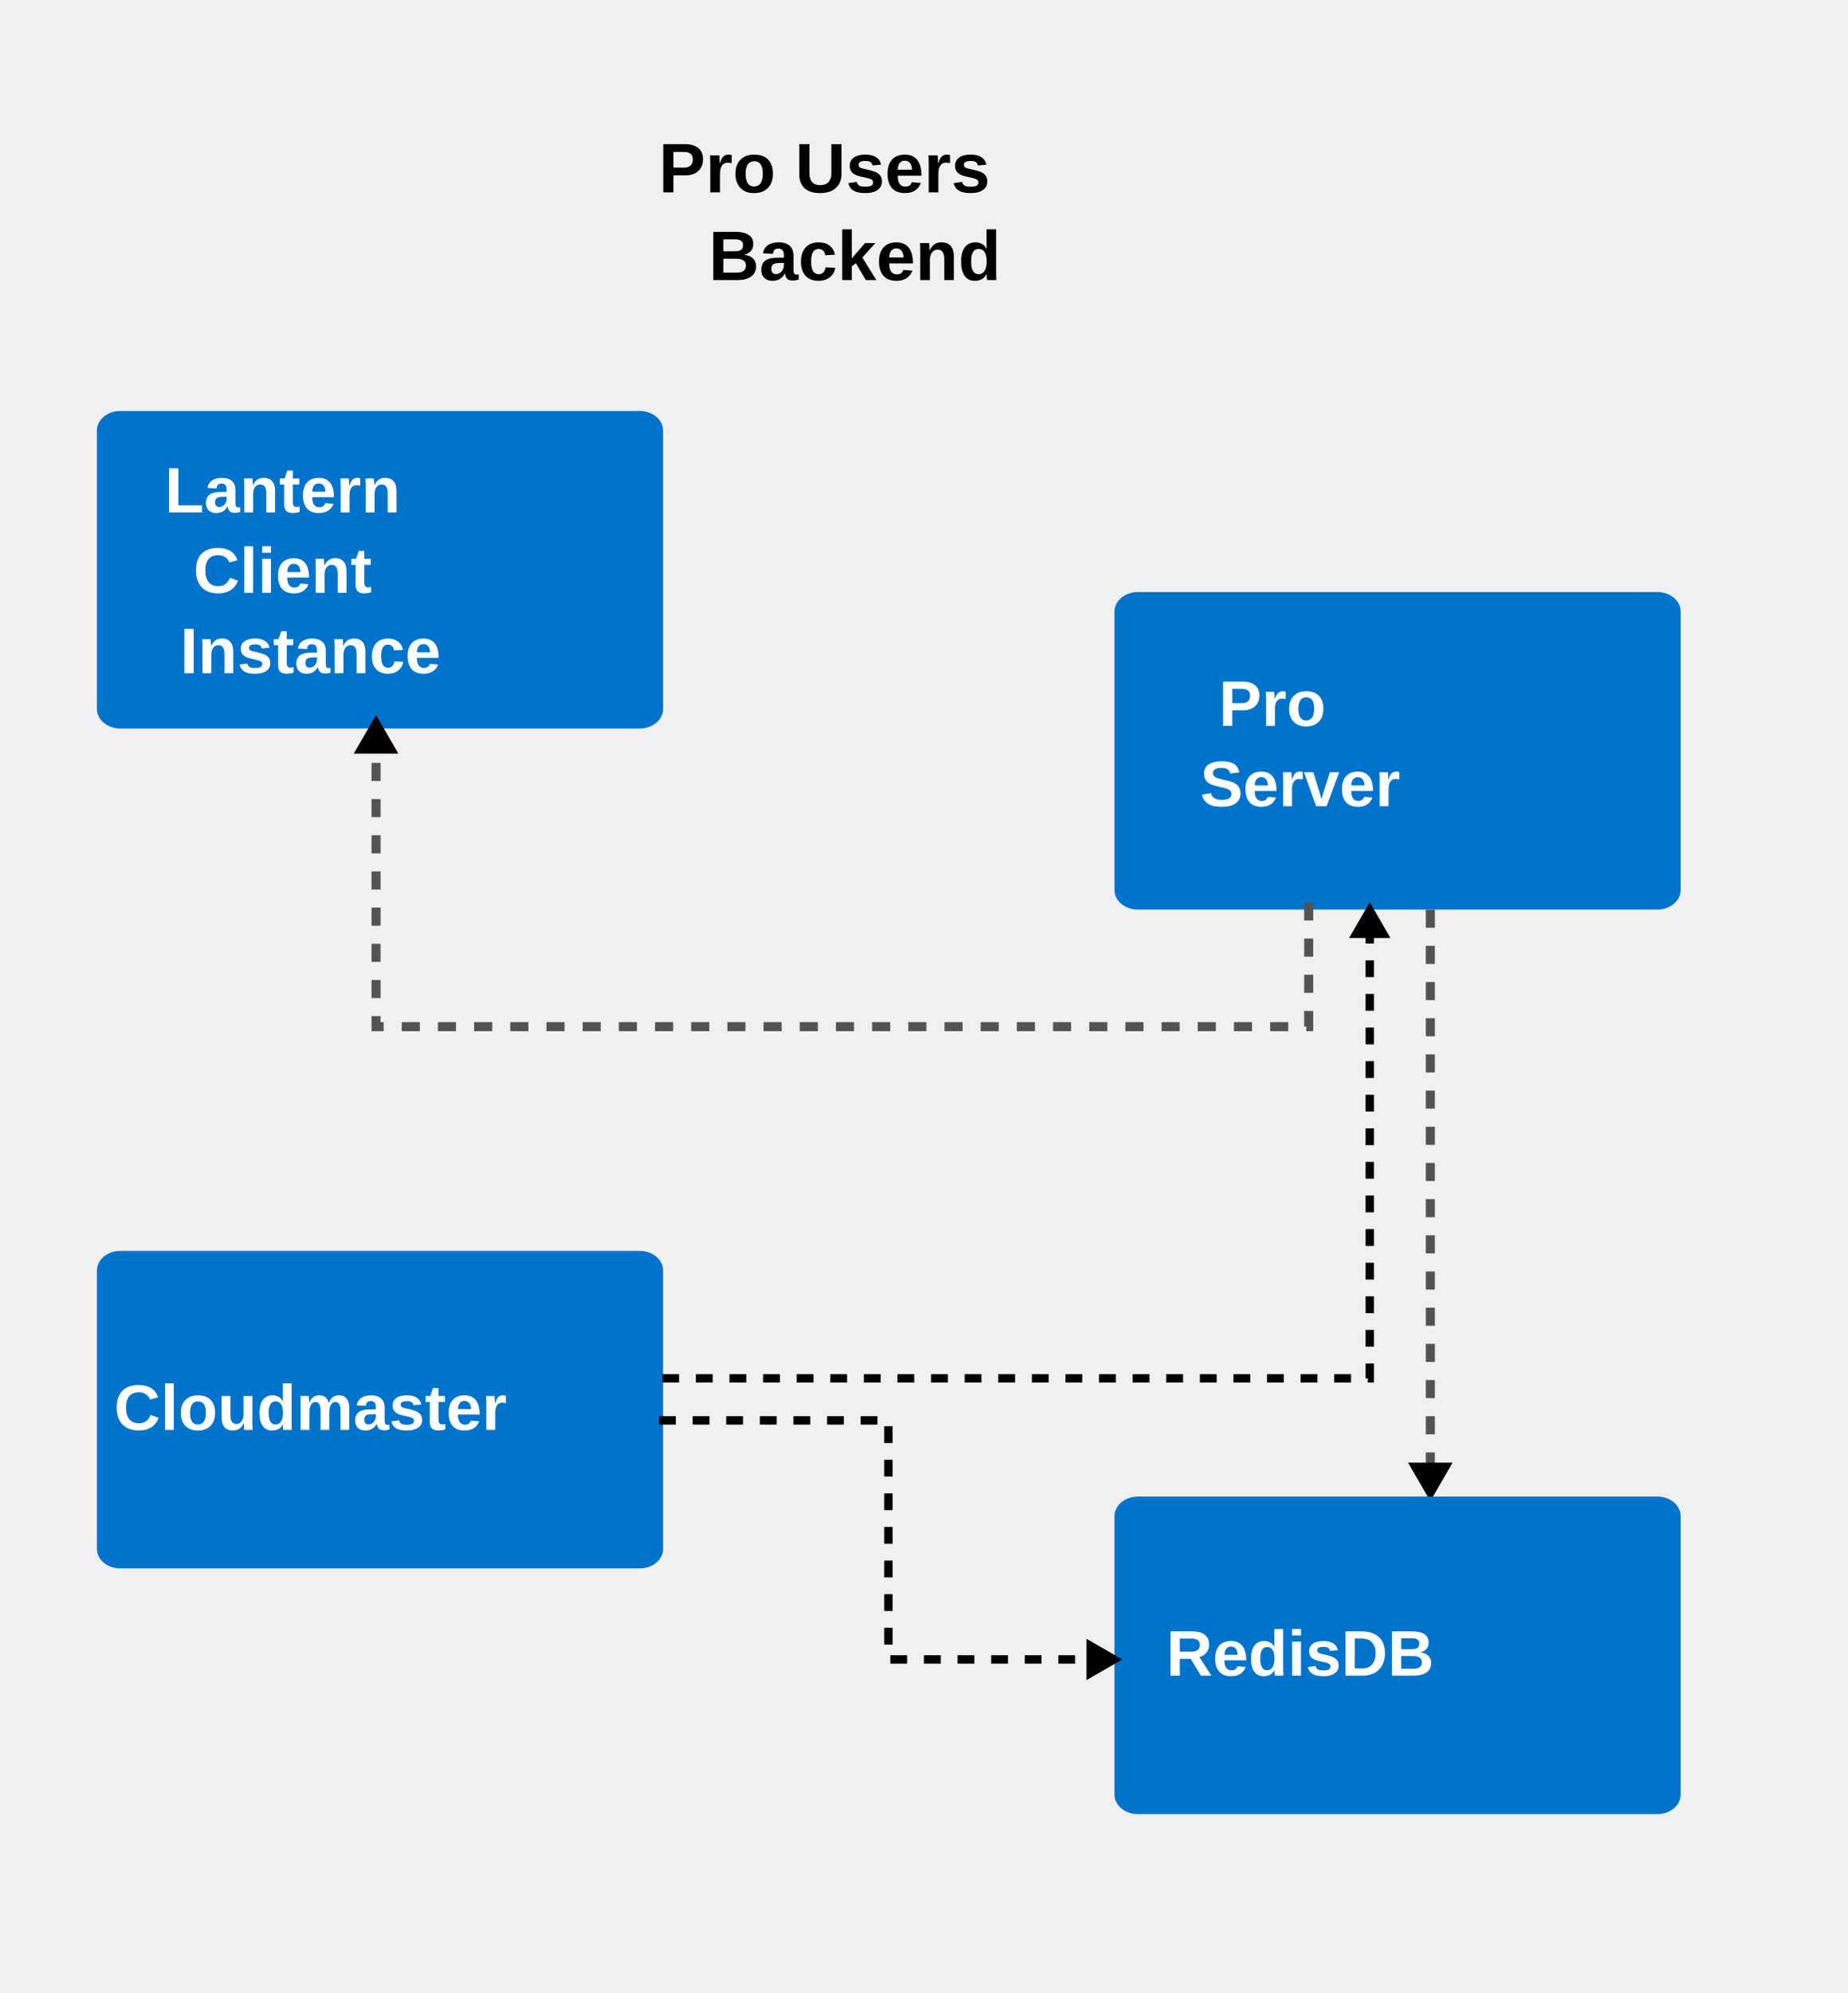
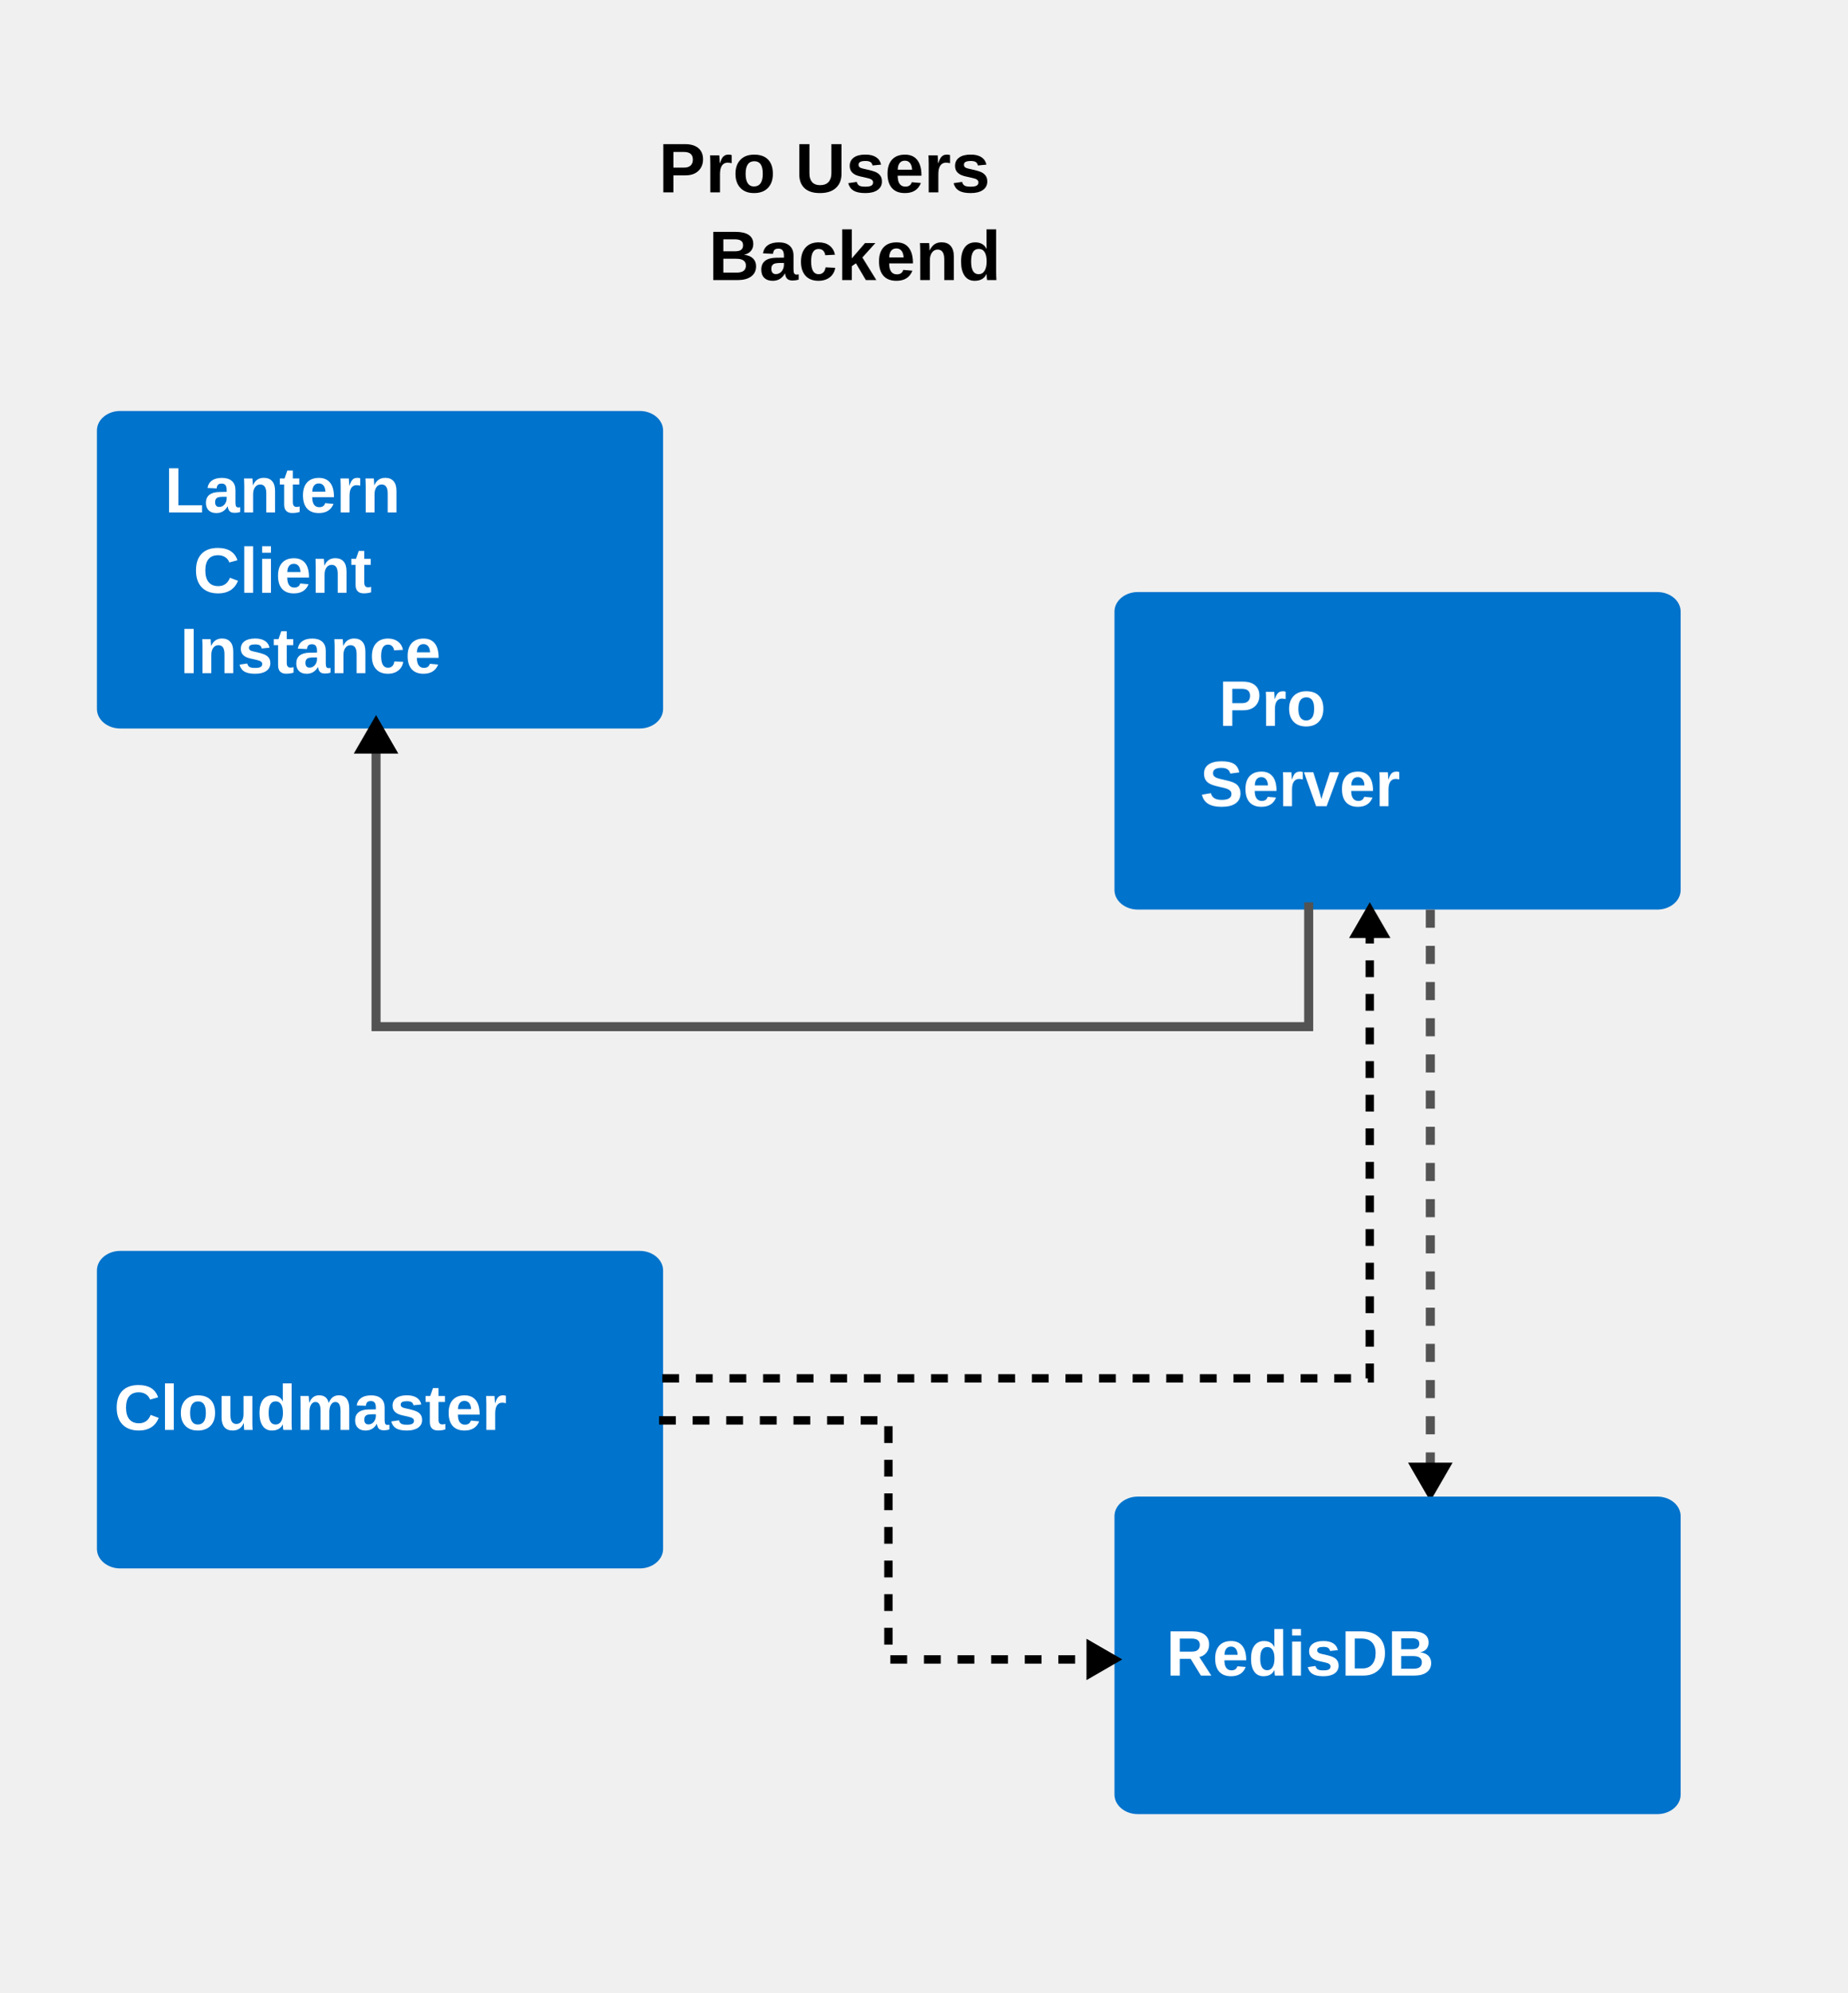
<svg xmlns="http://www.w3.org/2000/svg" width="571.898" height="616.671" id="svg2" version="1.1">
  <defs id="defs4">
    <marker orient="auto" refY="0" refX="0" id="TriangleOutM" style="overflow:visible">
      <path id="path4000" d="m 5.77,0 -8.65,5 0,-10 8.65,5 z" style="fill-rule:evenodd;stroke:#000000;stroke-width:1pt" transform="scale(0.4,0.4)" />
    </marker>
    <marker orient="auto" refY="0" refX="0" id="TriangleOutL" style="overflow:visible">
      <path id="path3997" d="m 5.77,0 -8.65,5 0,-10 8.65,5 z" style="fill-rule:evenodd;stroke:#000000;stroke-width:1pt" transform="scale(0.8,0.8)" />
    </marker>
    <marker orient="auto" refY="0" refX="0" id="TriangleInL" style="overflow:visible">
      <path id="path3988" d="m 5.77,0 -8.65,5 0,-10 8.65,5 z" style="fill-rule:evenodd;stroke:#000000;stroke-width:1pt" transform="scale(-0.8,-0.8)" />
    </marker>
    <marker orient="auto" refY="0" refX="0" id="TriangleInM" style="overflow:visible">
      <path id="path3991" d="m 5.77,0 -8.65,5 0,-10 8.65,5 z" style="fill-rule:evenodd;stroke:#000000;stroke-width:1pt" transform="scale(-0.4,-0.4)" />
    </marker>
  </defs>
  <g id="layer1" transform="translate(-60.60125,-130.8719)">
    <g transform="matrix(0.8288807,0,0,0.8289432,184.8177,47.10293)" id="g2996">
      <rect style="fill:#0073cc;fill-opacity:1;stroke:none" id="rect2998" width="211.429" height="118.571" x="266.333" y="322.133" rx="8.723" ry="7.3" />
      <text xml:space="preserve" style="font-size:40px;font-style:normal;font-weight:normal;line-height:125%;letter-spacing:0px;word-spacing:0px;fill:#000000;fill-opacity:1;stroke:none;font-family:Sans" x="372.077" y="372.097" id="text3000">
        <tspan x="372.077" y="372.097" style="font-size:24px;font-style:normal;font-variant:normal;font-weight:bold;font-stretch:normal;text-align:center;text-anchor:middle;fill:#ffffff;font-family:Arial;-inkscape-font-specification:Arial Bold" id="tspan3014">Pro</tspan>
        <tspan x="372.077" y="402.097" style="font-size:24px;font-style:normal;font-variant:normal;font-weight:bold;font-stretch:normal;text-align:center;text-anchor:middle;fill:#ffffff;font-family:Arial;-inkscape-font-specification:Arial Bold" id="tspan3012">Server</tspan>
      </text>
    </g>
    <rect style="fill:#0073cc;fill-opacity:1;stroke:none" id="rect3030" width="175.249" height="98.289" x="90.601" y="258.081" rx="7.23" ry="6.051" />
    <text xml:space="preserve" style="font-size:33.156px;font-style:normal;font-weight:normal;line-height:125%;letter-spacing:0px;word-spacing:0px;fill:#000000;fill-opacity:1;stroke:none;font-family:Sans" x="178.257" y="289.487" id="text3032" transform="scale(0.9999624,1.000038)">
      <tspan x="178.257" y="289.487" style="font-size:19.894px;font-style:normal;font-variant:normal;font-weight:bold;font-stretch:normal;text-align:center;text-anchor:middle;fill:#ffffff;font-family:Arial;-inkscape-font-specification:Arial Bold" id="tspan3038">Lantern</tspan>
      <tspan id="tspan4670" x="178.257" y="314.355" style="font-size:19.894px;font-style:normal;font-variant:normal;font-weight:bold;font-stretch:normal;text-align:center;text-anchor:middle;fill:#ffffff;font-family:Arial;-inkscape-font-specification:Arial Bold">Client</tspan>
      <tspan id="tspan4672" x="178.257" y="339.222" style="font-size:19.894px;font-style:normal;font-variant:normal;font-weight:bold;font-stretch:normal;text-align:center;text-anchor:middle;fill:#ffffff;font-family:Arial;-inkscape-font-specification:Arial Bold">Instance</tspan>
    </text>
-     <path id="path5313" d="m 465.688,410.196 0,38.468 -288.685,0 0,-88.499" style="fill:none;stroke:#535353;stroke-width:2.8;stroke-linecap:butt;stroke-linejoin:miter;stroke-miterlimit:4;stroke-opacity:1;stroke-dasharray:5.6, 5.6;stroke-dashoffset:0;marker-start:none;marker-end:url(#TriangleOutM)" />
+     <path id="path5313" d="m 465.688,410.196 0,38.468 -288.685,0 0,-88.499" style="fill:none;stroke:#535353;stroke-width:2.8;stroke-linecap:butt;stroke-linejoin:miter;stroke-miterlimit:4;stroke-opacity:1;stroke-dasharray:none;stroke-dashoffset:0;marker-start:none;marker-end:url(#TriangleOutM)" />
    <flowRoot xml:space="preserve" id="flowRoot5315" style="font-size:40px;font-style:normal;font-weight:normal;line-height:125%;letter-spacing:0px;word-spacing:0px;fill:#000000;fill-opacity:1;stroke:none;font-family:Sans" transform="matrix(0.8288807,0,0,0.8289432,214.8862,210.5759)">
      <flowRegion id="flowRegion5317">
        <rect id="rect5319" width="135.714" height="111.429" x="74.286" y="528.076" />
      </flowRegion>
      <flowPara id="flowPara5321" style="font-size:14px;font-family:Arial;-inkscape-font-specification:Arial">2:: Cloudmaster detects need for a new Pro user -&gt; does the work</flowPara>
    </flowRoot>
    <path id="path5323" d="m 503.345,412.453 0,175.145" style="fill:none;stroke:#535353;stroke-width:2.8;stroke-linecap:butt;stroke-linejoin:miter;stroke-miterlimit:4;stroke-opacity:1;stroke-dasharray:5.6, 5.6;stroke-dashoffset:0;marker-start:none;marker-end:url(#TriangleOutM)" />
    <text id="text5377" y="190.414" x="348.74" style="font-size:36.203px;font-style:normal;font-weight:normal;line-height:125%;letter-spacing:0px;word-spacing:0px;fill:#000000;fill-opacity:1;stroke:none;font-family:Sans" xml:space="preserve" transform="scale(0.9999624,1.000038)">
      <tspan style="font-size:21.722px;font-style:normal;font-variant:normal;font-weight:bold;font-stretch:normal;text-align:center;text-anchor:middle;fill:#000000;font-family:Arial;-inkscape-font-specification:Arial Bold" y="190.414" x="348.74" id="tspan5390">Pro Users</tspan>
      <tspan style="font-size:21.722px;font-style:normal;font-variant:normal;font-weight:bold;font-stretch:normal;text-align:center;text-anchor:middle;fill:#000000;font-family:Arial;-inkscape-font-specification:Arial Bold" y="217.566" x="348.74" id="tspan5636">Backend</tspan>
    </text>
    <g id="g4675" transform="matrix(0.8288807,0,0,0.8289432,184.8177,327.1029)">
      <rect ry="7.3" rx="8.723" y="322.133" x="266.333" height="118.571" width="211.429" id="rect4677" style="fill:#0073cc;fill-opacity:1;stroke:none" />
      <text id="text4679" y="388.986" x="372.077" style="font-size:40px;font-style:normal;font-weight:normal;line-height:125%;letter-spacing:0px;word-spacing:0px;fill:#000000;fill-opacity:1;stroke:none;font-family:Sans" xml:space="preserve">
        <tspan id="tspan4683" style="font-size:24px;font-style:normal;font-variant:normal;font-weight:bold;font-stretch:normal;text-align:center;text-anchor:middle;fill:#ffffff;font-family:Arial;-inkscape-font-specification:Arial Bold" y="388.986" x="372.077">RedisDB</tspan>
      </text>
    </g>
    <rect ry="6.051" rx="7.23" y="518.081" x="90.601" height="98.289" width="175.249" id="rect4695" style="fill:#0073cc;fill-opacity:1;stroke:none" />
    <text transform="scale(0.9999624,1.000038)" id="text4697" y="573.477" x="178.257" style="font-size:33.156px;font-style:normal;font-weight:normal;line-height:125%;letter-spacing:0px;word-spacing:0px;fill:#000000;fill-opacity:1;stroke:none;font-family:Sans" xml:space="preserve">
      <tspan style="font-size:19.894px;font-style:normal;font-variant:normal;font-weight:bold;font-stretch:normal;text-align:center;text-anchor:middle;fill:#ffffff;font-family:Arial;-inkscape-font-specification:Arial Bold" y="573.477" x="178.257" id="tspan4703">Cloudmaster</tspan>
    </text>
    <path style="fill:none;stroke:#000000;stroke-width:2.6;stroke-linecap:butt;stroke-linejoin:miter;stroke-miterlimit:4;stroke-opacity:1;stroke-dasharray:5.2, 5.2;stroke-dashoffset:0;marker-end:url(#TriangleOutM)" d="m 264.601,570.543 71,0 0,74 65,0" id="path4712" />
    <path style="fill:none;stroke:#000000;stroke-width:2.6;stroke-linecap:butt;stroke-linejoin:miter;stroke-miterlimit:4;stroke-opacity:1;stroke-dasharray:5.2, 5.2;stroke-dashoffset:0;marker-end:url(#TriangleOutM)" d="m 265.601,557.543 219,0 0,-140" id="path4714" />
    <flowRoot transform="matrix(0.8288807,0,0,0.8289432,454.8862,96.57589)" style="font-size:40px;font-style:normal;font-weight:normal;line-height:125%;letter-spacing:0px;word-spacing:0px;fill:#000000;fill-opacity:1;stroke:none;font-family:Sans" id="flowRoot5624" xml:space="preserve">
      <flowRegion id="flowRegion5626">
        <rect y="528.076" x="74.286" height="111.429" width="135.714" id="rect5628" />
      </flowRegion>
      <flowPara style="font-size:14px;font-family:Arial;-inkscape-font-specification:Arial" id="flowPara5630">1:: Place a message in Redis (a request for new Pro user)</flowPara>
    </flowRoot>
    <flowRoot transform="matrix(0.8288807,0,0,0.8289432,215.8862,60.57589)" style="font-size:40px;font-style:normal;font-weight:normal;line-height:125%;letter-spacing:0px;word-spacing:0px;fill:#000000;fill-opacity:1;stroke:none;font-family:Sans" id="flowRoot5638" xml:space="preserve">
      <flowRegion id="flowRegion5640">
        <rect y="528.076" x="74.286" height="111.429" width="135.714" id="rect5642" />
      </flowRegion>
      <flowPara style="font-size:14px;font-family:Arial;-inkscape-font-specification:Arial" id="flowPara5644">3:: When the Pro user is ready, provide config to Pro Server</flowPara>
    </flowRoot>
    <flowRoot xml:space="preserve" id="flowRoot5646" style="font-size:40px;font-style:normal;font-weight:normal;line-height:125%;letter-spacing:0px;word-spacing:0px;fill:#000000;fill-opacity:1;stroke:none;font-family:Sans" transform="matrix(0.8288807,0,0,0.8289432,225.8862,-58.42411)">
      <flowRegion id="flowRegion5648">
        <rect id="rect5650" width="146.572" height="111.429" x="74.286" y="528.076" />
      </flowRegion>
      <flowPara id="flowPara5652" style="font-size:14px;font-family:Arial;-inkscape-font-specification:Arial">4:: Register user with service features and send the user an email with the config file</flowPara>
    </flowRoot>
  </g>
</svg>
